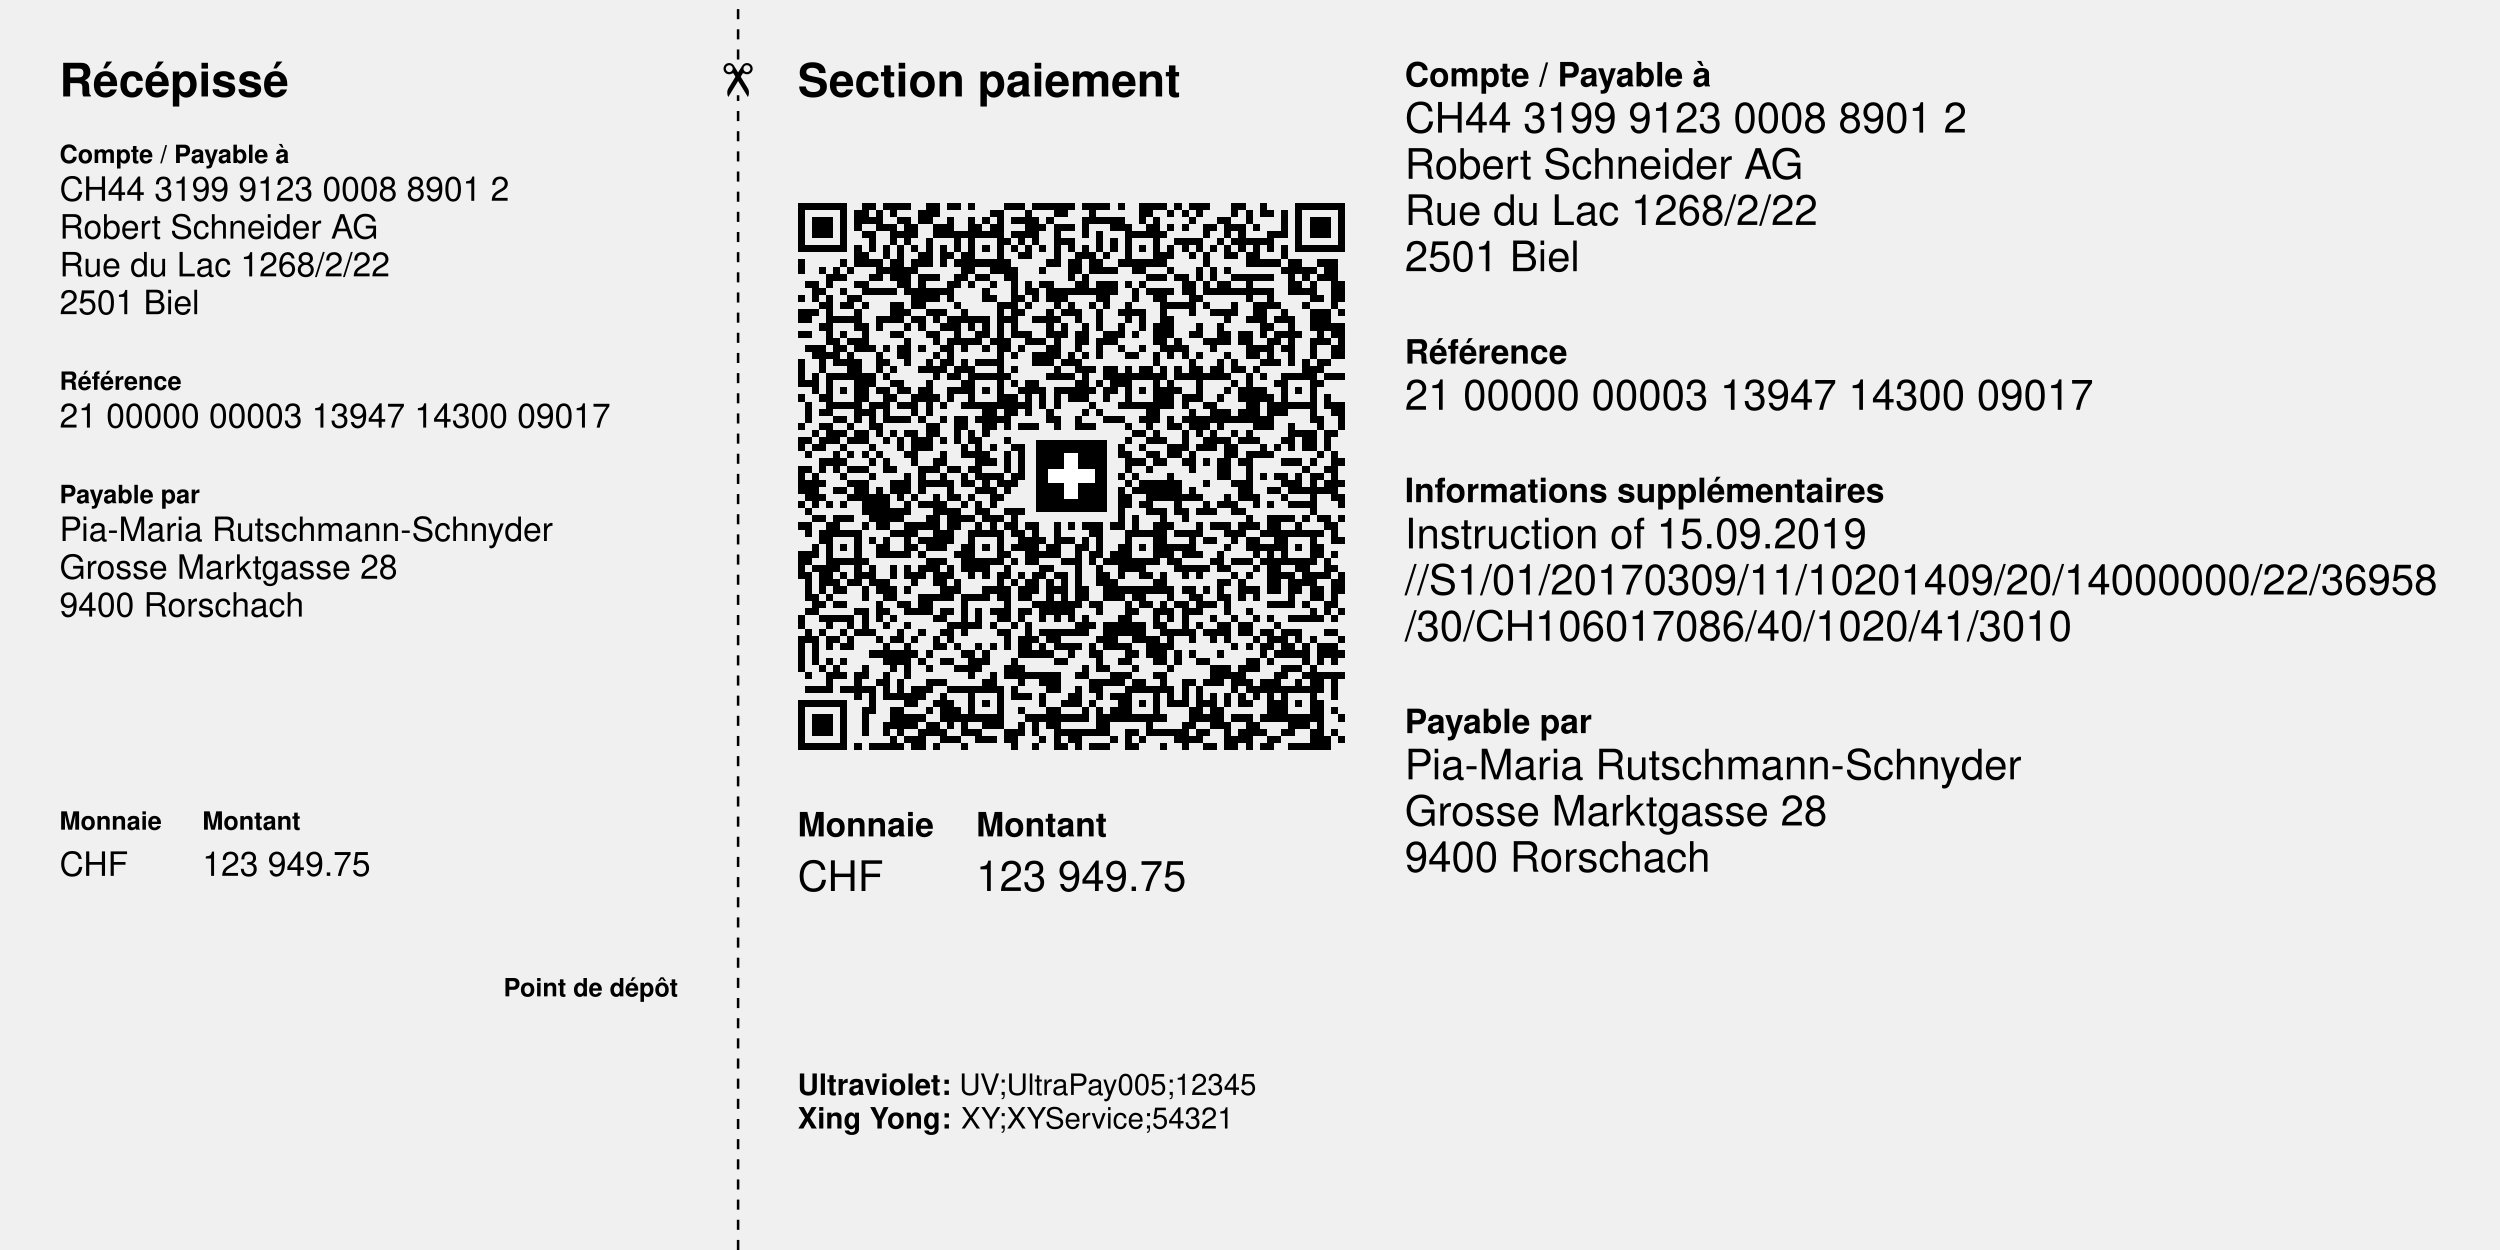
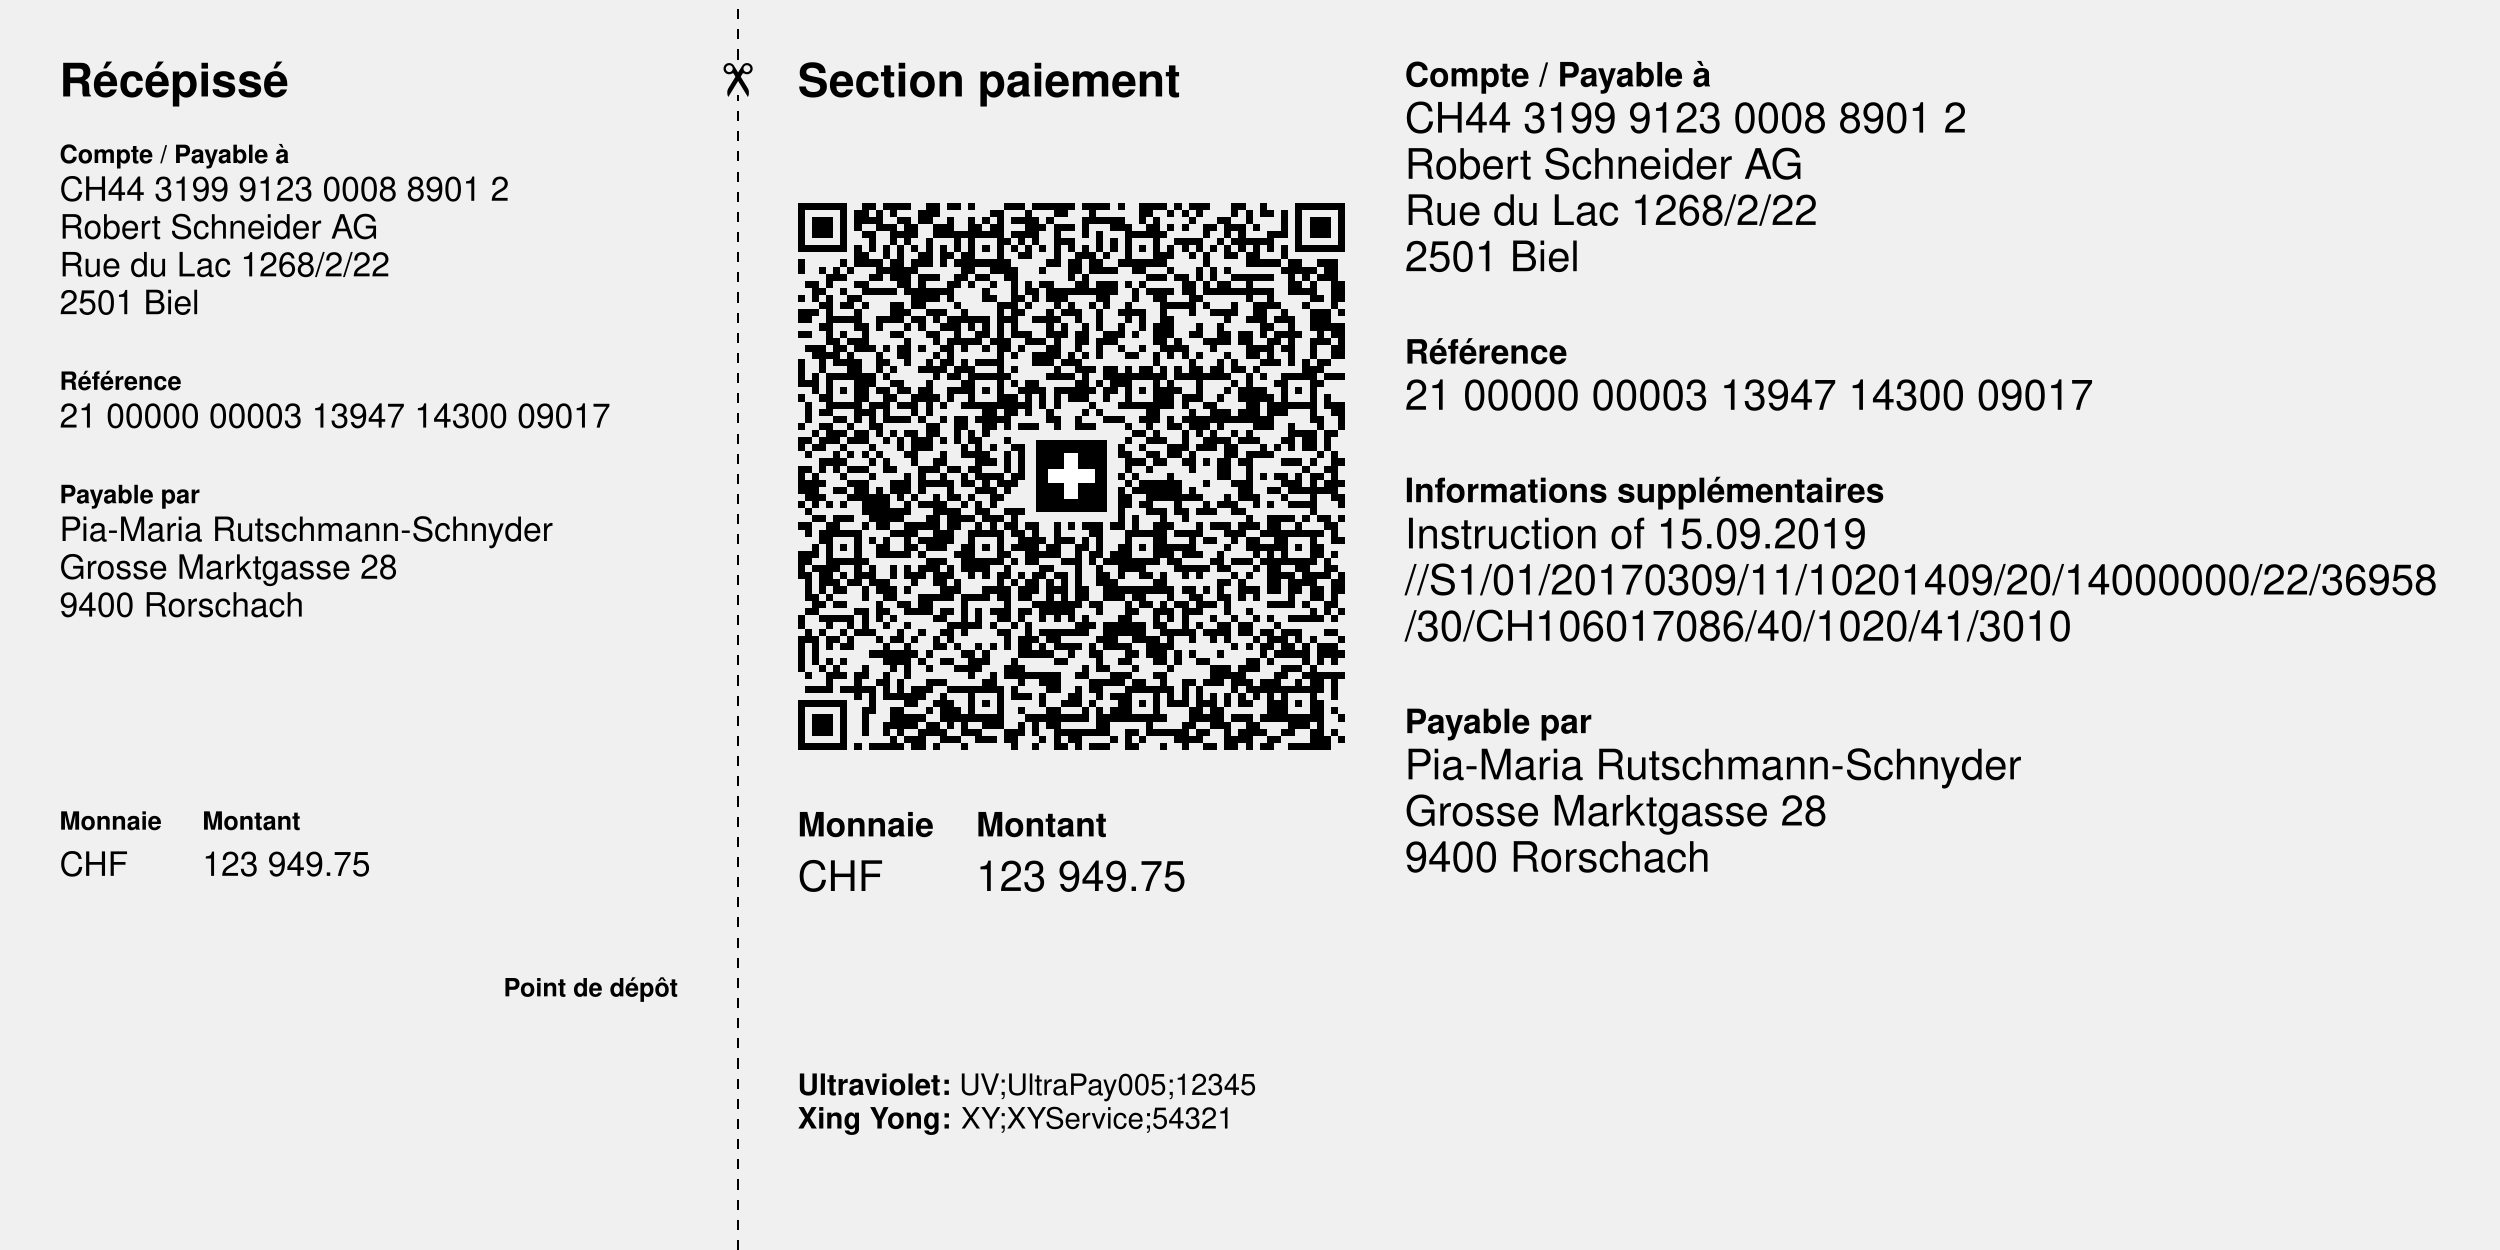
<svg xmlns="http://www.w3.org/2000/svg" width="210mm" height="105mm" version="1.1" viewBox="0 0 595.276 297.638">
  <g font-family="Helvetica,Arial,&quot;Liberation Sans&quot;" transform="translate(0 297.638)">
    <g transform="translate(189.921 -0)">
      <text x="0" y="-274.665" font-size="11" font-weight="bold">Section paiement</text>
    </g>
    <g transform="translate(189.921 -119.055) scale(1.693)">
      <path fill="#000000" shape-rendering="crispEdges" d="M0,-77h7v1h-7zm9,0h1v3h-1zm1,0h1v1h-1zm2,0h4v1h-4zm6,0h2v2h-2zm3,0h2v1h-2z m3,0h1v1h-1zm5,0h3v1h-3zm4,0h6v1h-6zm7,0h4v1h-4zm5,0h1v1h-1zm3,0h4v1h-4z m5,0h1v1h-1zm2,0h3v1h-3zm6,0h2v1h-2zm4,0h1v2h-1zm5,0h7v1h-7zm-70,1h1v6h-1z m6,0h1v6h-1zm2,0h1v3h-1zm3,0h1v3h-1zm2,0h1v1h-1zm4,0h1v2h-1zm10,0h2v1h-2z m5,0h1v4h-1zm4,0h2v1h-2zm5,0h1v2h-1zm7,0h2v1h-2zm4,0h1v1h-1zm2,0h1v1h-1z m2,0h1v1h-1zm5,0h1v1h-1zm2,0h1v2h-1zm3,0h1v1h-1zm2,0h1v4h-1zm2,0h1v6h-1z m6,0h1v6h-1zm-74,1h3v3h-3zm8,0h1v1h-1zm4,0h2v1h-2zm4,0h1v1h-1zm3,0h1v3h-1z m3,0h1v8h-1zm2,0h1v1h-1zm2,0h1v8h-1zm2,0h2v1h-2zm3,0h1v4h-1zm2,0h1v1h-1z m5,0h1v3h-1zm2,0h4v1h-4zm6,0h1v1h-1zm2,0h1v7h-1zm5,0h1v1h-1zm4,0h2v1h-2z m13,0h3v3h-3zm-60,1h2v1h-2zm3,0h2v2h-2zm4,0h2v2h-2zm6,0h1v2h-1zm2,0h1v2h-1z m7,0h1v1h-1zm2,0h1v6h-1zm1,0h2v1h-2zm7,0h3v1h-3zm5,0h1v2h-1zm3,0h1v1h-1z m2,0h1v1h-1zm3,0h2v1h-2zm3,0h3v1h-3zm4,0h1v1h-1zm-55,1h2v1h-2zm4,0h2v1h-2z m9,0h1v3h-1zm1,0h1v1h-1zm3,0h1v1h-1zm4,0h2v1h-2zm12,0h1v3h-1zm4,0h1v5h-1z m1,0h2v1h-2zm4,0h1v1h-1zm6,0h1v1h-1zm3,0h1v1h-1zm2,0h1v3h-1zm4,0h1v3h-1z m1,0h1v1h-1zm-57,1h1v2h-1zm3,0h1v1h-1zm2,0h1v1h-1zm3,0h1v4h-1zm11,0h1v1h-1z m2,0h1v1h-1zm6,0h2v1h-2zm7,0h1v2h-1zm9,0h4v1h-4zm6,0h1v1h-1zm2,0h1v1h-1z m2,0h3v1h-3zm-62,1h5v1h-5zm7,0h1v3h-1zm4,0h1v2h-1zm2,0h1v6h-1zm2,0h1v1h-1z m4,0h1v3h-1zm6,0h1v1h-1zm4,0h1v1h-1zm2,0h1v2h-1zm2,0h1v1h-1zm4,0h1v1h-1z m2,0h1v2h-1zm8,0h1v1h-1zm4,0h1v2h-1zm2,0h1v1h-1zm2,0h1v1h-1zm2,0h1v1h-1z m2,0h1v2h-1zm4,0h1v3h-1zm4,0h1v2h-1zm3,0h5v1h-5zm-62,1h1v2h-1zm8,0h1v2h-1z m4,0h1v1h-1zm2,0h1v4h-1zm8,0h1v1h-1zm8,0h1v3h-1zm2,0h1v3h-1zm2,0h1v1h-1z m8,0h1v2h-1zm4,0h1v1h-1zm2,0h1v2h-1zm4,0h1v1h-1zm2,0h1v2h-1zm-63,1h1v2h-1z m6,0h1v1h-1zm4,0h2v1h-2zm3,0h1v3h-1zm3,0h1v2h-1zm6,0h1v1h-1zm3,0h3v1h-3z m4,0h1v3h-1zm6,0h1v1h-1zm3,0h1v3h-1zm4,0h1v2h-1zm3,0h1v1h-1zm2,0h2v2h-2z m2,0h1v1h-1zm16,0h3v1h-3zm4,0h1v5h-1zm1,0h1v2h-1zm3,0h3v1h-3zm-70,1h1v1h-1z m2,0h1v2h-1zm2,0h1v1h-1zm4,0h2v1h-2zm4,0h1v4h-1zm12,0h1v1h-1zm3,0h1v10h-1z m4,0h1v1h-1zm9,0h2v1h-2zm9,0h1v1h-1zm4,0h1v2h-1zm2,0h1v2h-1zm2,0h1v1h-1z m8,0h1v1h-1zm3,0h2v1h-2zm3,0h2v2h-2zm-70,1h1v2h-1zm2,0h1v1h-1zm4,0h2v1h-2z m7,0h1v5h-1zm1,0h2v1h-2zm4,0h1v2h-1zm3,0h2v1h-2zm15,0h1v3h-1zm9,0h3v1h-3z m4,0h2v1h-2zm8,0h6v1h-6zm10,0h1v1h-1zm2,0h1v1h-1zm-72,1h2v1h-2zm7,0h2v1h-2z m13,0h1v3h-1zm3,0h1v1h-1zm3,0h1v1h-1zm5,0h1v2h-1zm2,0h2v1h-2zm5,0h1v2h-1z m3,0h3v2h-3zm4,0h1v1h-1zm2,0h1v1h-1zm6,0h2v2h-2zm3,0h1v2h-1zm2,0h2v2h-2z m4,0h1v3h-1zm7,0h1v2h-1zm2,0h1v3h-1zm3,0h2v3h-2zm-73,1h2v1h-2zm4,0h1v1h-1z m3,0h5v1h-5zm7,0h1v3h-1zm2,0h2v2h-2zm2,0h1v1h-1zm6,0h1v2h-1zm7,0h1v2h-1z m2,0h3v2h-3zm3,0h1v1h-1zm3,0h1v1h-1zm6,0h1v2h-1zm2,0h4v1h-4zm9,0h1v1h-1z m3,0h2v1h-2zm3,0h3v1h-3zm7,0h1v1h-1zm-71,1h1v1h-1zm2,0h1v1h-1zm2,0h1v7h-1z m3,0h2v1h-2zm20,0h1v1h-1zm4,0h1v1h-1zm11,0h2v1h-2zm8,0h2v1h-2zm5,0h1v3h-1z m1,0h1v1h-1zm10,0h1v2h-1zm7,0h1v1h-1zm-70,1h1v1h-1zm3,0h2v1h-2zm3,0h1v1h-1z m4,0h2v3h-2zm9,0h1v1h-1zm6,0h1v15h-1zm1,-0h1v1h-1zm3,0h1v1h-1zm4,0h1v1h-1z m2,0h1v2h-1zm3,0h1v1h-1zm2,0h1v1h-1zm3,0h1v3h-1zm5,0h1v7h-1zm1,0h3v1h-3z m5,0h1v1h-1zm4,0h1v2h-1zm3,0h2v3h-2zm3,0h1v1h-1zm4,0h1v1h-1zm4,0h1v1h-1z m-75,1h2v2h-2zm2,0h1v1h-1zm6,0h1v3h-1zm7,0h1v1h-1zm3,0h3v1h-3zm5,0h1v2h-1z m8,0h1v1h-1zm4,0h1v4h-1zm2,0h1v1h-1zm2,0h1v2h-1zm3,0h1v3h-1zm3,0h1v1h-1z m2,0h2v1h-2zm11,0h3v1h-3zm10,0h1v2h-1zm4,0h3v3h-3zm4,0h1v1h-1zm-71,1h3v1h-3z m6,0h2v1h-2zm5,0h2v1h-2zm3,0h1v1h-1zm2,0h2v2h-2zm3,0h3v1h-3zm5,0h1v1h-1z m4,0h2v1h-2zm3,0h1v1h-1zm12,0h1v2h-1zm4,0h1v3h-1zm8,0h1v1h-1zm3,0h1v1h-1z m4,0h1v1h-1zm2,0h1v7h-1zm-66,1h1v1h-1zm6,0h1v4h-1zm2,0h1v1h-1zm4,0h1v1h-1z m2,0h1v1h-1zm3,0h1v1h-1zm4,0h1v1h-1zm2,0h1v2h-1zm11,0h1v2h-1zm3,0h1v3h-1z m5,0h1v2h-1zm5,0h1v3h-1zm6,0h1v2h-1zm3,0h1v3h-1zm6,0h2v1h-2zm10,0h2v2h-2z m-75,1h2v1h-2zm6,0h1v1h-1zm7,0h2v1h-2zm5,0h2v1h-2zm4,0h1v2h-1zm3,0h1v2h-1z m6,0h2v1h-2zm5,0h1v4h-1zm3,0h1v3h-1zm4,0h2v2h-2zm4,0h1v1h-1zm8,0h1v1h-1z m5,0h1v2h-1zm2,0h2v2h-2zm3,0h1v1h-1zm2,0h2v1h-2zm3,0h1v1h-1zm3,0h1v2h-1z m-68,1h1v4h-1zm2,0h2v1h-2zm8,0h1v4h-1zm4,0h1v1h-1zm2,0h1v4h-1zm2,0h2v1h-2z m4,0h1v1h-1zm2,0h1v2h-1zm3,0h3v1h-3zm10,0h1v3h-1zm11,0h1v2h-1zm4,0h2v1h-2z m9,0h1v4h-1zm1,0h1v1h-1zm5,0h1v3h-1zm2,0h1v1h-1zm2,0h1v3h-1zm-75,1h3v1h-3z m5,0h1v1h-1zm2,0h1v1h-1zm2,0h1v1h-1zm2,0h1v1h-1zm2,0h1v2h-1zm3,0h1v1h-1z m3,0h1v1h-1zm3,0h1v1h-1zm3,0h1v1h-1zm5,0h1v1h-1zm4,0h1v3h-1zm10,0h1v1h-1z m3,0h1v1h-1zm4,0h1v2h-1zm2,0h1v2h-1zm4,0h1v1h-1zm5,0h2v2h-2zm2,0h1v1h-1z m3,0h1v1h-1zm7,0h1v2h-1zm-73,1h3v1h-3zm5,0h1v4h-1zm4,0h1v3h-1zm8,0h1v1h-1z m11,0h1v1h-1zm3,0h2v2h-2zm5,0h1v2h-1zm2,0h1v1h-1zm6,0h2v1h-2zm4,0h1v2h-1z m6,0h1v1h-1zm4,0h1v1h-1zm-60,1h1v4h-1zm3,0h1v2h-1zm3,0h1v1h-1zm2,-0h1v9h-1z m4,0h1v1h-1zm6,0h1v2h-1zm2,0h1v2h-1zm3,0h1v2h-1zm2,0h3v1h-3zm12,0h1v1h-1z m2,0h1v2h-1zm16,0h1v3h-1zm4,0h1v3h-1zm2,0h1v2h-1zm4,0h1v1h-1zm2,0h1v1h-1z m4,0h1v3h-1zm2,0h2v1h-2zm-60,1h1v1h-1zm4,0h1v1h-1zm2,0h1v2h-1zm3,0h1v2h-1z m2,0h1v6h-1zm6,0h1v1h-1zm6,0h1v2h-1zm4,0h1v5h-1zm1,0h1v1h-1zm2,0h2v2h-2z m3,0h1v6h-1zm2,0h2v2h-2zm3,0h1v2h-1zm2,0h1v2h-1zm3,0h1v5h-1zm2,0h1v2h-1z m4,0h1v1h-1zm2,0h1v1h-1zm8,-0h1v8h-1zm1,0h1v1h-1zm-71,1h1v3h-1zm2,-0h1v6h-1z m1,0h2v1h-2zm4,0h2v2h-2zm3,0h1v1h-1zm9,0h1v1h-1zm4,0h3v1h-3zm4,0h1v1h-1z m6,0h1v1h-1zm2,0h2v1h-2zm8,0h1v2h-1zm2,0h1v1h-1zm3,-0h1v7h-1zm4,0h1v1h-1z m3,0h1v1h-1zm3,0h1v1h-1zm3,-0h1v7h-1zm2,0h1v1h-1zm3,-0h1v6h-1zm1,0h2v1h-2z m5,0h3v1h-3zm-73,1h1v1h-1zm12,0h2v1h-2zm5,-0h1v5h-1zm5,0h1v2h-1zm7,0h1v1h-1z m2,-0h1v5h-1zm1,0h1v2h-1zm6,0h1v3h-1zm3,0h1v1h-1zm2,0h1v2h-1zm8,0h1v4h-1z m9,0h1v1h-1zm6,0h1v1h-1zm6,0h1v1h-1zm-67,1h1v1h-1zm3,0h1v2h-1zm2,0h2v1h-2z m3,0h2v1h-2zm3,0h1v2h-1zm4,0h2v1h-2zm5,0h1v1h-1zm5,0h1v1h-1zm3,0h1v3h-1z m2,0h3v1h-3zm5,0h1v1h-1zm2,0h1v2h-1zm5,0h1v1h-1zm3,0h1v3h-1zm2,0h1v1h-1z m7,0h1v1h-1zm2,0h1v2h-1zm2,0h1v6h-1zm1,0h1v2h-1zm5,0h1v1h-1zm-70,1h1v1h-1z m3,0h1v1h-1zm9,-0h1v4h-1zm1,0h1v1h-1zm3,-0h1v3h-1zm3,0h1v1h-1zm2,0h1v1h-1z m8,-0h2v3h-2zm7,0h1v2h-1zm2,0h1v1h-1zm16,0h2v1h-2zm5,0h1v1h-1zm7,0h1v5h-1z m8,0h1v2h-1zm-73,1h1v3h-1zm4,0h3v1h-3zm5,0h1v4h-1zm1,0h1v1h-1zm3,0h2v1h-2z m6,0h1v1h-1zm3,0h1v1h-1zm2,0h3v1h-3zm6,0h1v1h-1zm10,0h1v1h-1zm4,0h1v1h-1z m2,0h3v1h-3zm7,0h1v1h-1zm3,0h2v1h-2zm10,-0h1v2h-1zm2,0h3v1h-3zm6,-0h2v2h-2z m-72,1h1v1h-1zm6,0h1v1h-1zm17,0h2v3h-2zm9,-0h1v2h-1zm5,0h1v1h-1zm2,0h1v1h-1z m7,0h1v3h-1zm6,0h1v3h-1zm3,-0h3v2h-3zm4,0h1v2h-1zm-57,1h2v1h-2zm8,0h3v1h-3z m4,0h1v1h-1zm3,0h1v1h-1zm2,0h2v2h-2zm3,-0h1v1h-1zm3,0h2v1h-2zm8,0h1v2h-1z m3,0h1v2h-1zm4,-0h3v1h-3zm5,0h1v1h-1zm4,0h1v2h-1zm2,-0h1v1h-1zm2,0h2v2h-2z m5,-0h1v1h-1zm4,0h1v2h-1zm8,0h1v2h-1zm3,0h1v2h-1zm-76,1h1v1h-1zm3,0h2v1h-2z m4,0h1v1h-1zm4,0h1v2h-1zm7,0h2v2h-2zm11,0h1v1h-1zm2,0h3v1h-3zm9,0h2v1h-2z m6,0h1v1h-1zm7,0h1v1h-1zm6,0h1v1h-1zm10,0h1v4h-1zm-67,1h1v1h-1zm2,0h2v2h-2z m2,0h1v1h-1zm2,0h2v2h-2zm5,0h1v1h-1zm2,0h2v1h-2zm7,0h1v2h-1zm2,0h1v2h-1z m2,0h1v1h-1zm21,0h2v1h-2zm3,0h1v2h-1zm4,0h1v3h-1zm2,0h1v1h-1zm2,0h1v3h-1z m3,0h1v1h-1zm2,0h1v2h-1zm7,0h3v1h-3zm4,0h1v3h-1zm1,0h1v1h-1zm-75,1h2v1h-2z m3,0h1v2h-1zm4,0h1v1h-1zm5,0h1v1h-1zm2,0h1v2h-1zm2,0h3v2h-3zm4,0h1v1h-1z m5,-0h1v6h-1zm4,0h1v1h-1zm17,0h1v1h-1zm3,0h1v1h-1zm2,0h1v1h-1zm6,0h1v2h-1z m2,0h2v1h-2zm3,0h1v1h-1zm2,0h1v1h-1zm4,0h1v1h-1zm3,0h2v2h-2zm-71,1h1v1h-1z m2,0h1v1h-1zm4,0h1v1h-1zm4,0h1v1h-1zm13,0h1v2h-1zm4,0h1v1h-1zm3,0h2v1h-2z m15,0h1v2h-1zm3,0h1v1h-1zm4,0h2v2h-2zm4,0h1v1h-1zm4,-0h1v5h-1zm1,0h1v2h-1z m4,0h1v2h-1zm2,0h1v1h-1zm-66,1h1v1h-1zm4,-0h1v3h-1zm2,0h1v1h-1zm2,0h1v1h-1z m2,0h1v1h-1zm4,0h2v1h-2zm5,-0h1v2h-1zm4,0h1v1h-1zm2,-0h1v2h-1zm3,0h1v3h-1z m2,0h1v4h-1zm15,0h1v3h-1zm3,0h2v1h-2zm6,-0h1v3h-1zm8,0h1v7h-1zm1,0h1v1h-1z m2,0h1v1h-1zm7,0h1v1h-1zm2,-0h1v7h-1zm-72,1h2v1h-2zm3,0h1v1h-1zm4,0h1v1h-1z m2,0h1v2h-1zm4,0h1v1h-1zm3,0h1v2h-1zm8,0h1v1h-1zm20,0h2v1h-2zm3,0h2v1h-2z m4,0h1v1h-1zm3,0h1v1h-1zm2,0h1v3h-1zm3,0h1v1h-1zm6,0h3v1h-3zm4,0h1v1h-1z m4,0h1v1h-1zm-76,1h1v4h-1zm1,0h1v1h-1zm2,0h1v1h-1zm4,0h3v1h-3zm6,0h1v1h-1z m4,0h1v4h-1zm1,0h1v1h-1zm3,0h2v1h-2zm3,0h1v1h-1zm25,0h1v1h-1zm22,0h1v1h-1z m3,0h1v1h-1zm-72,1h1v5h-1zm4,0h1v1h-1zm4,0h1v1h-1zm5,0h1v3h-1zm5,0h1v2h-1z m3,0h1v2h-1zm3,0h3v1h-3zm4,0h1v2h-1zm15,0h1v1h-1zm2,0h1v1h-1zm5,0h1v4h-1z m13,0h1v1h-1zm2,0h2v1h-2zm3,0h1v3h-1zm2,0h1v6h-1zm1,0h1v1h-1zm-72,1h1v3h-1z m2,0h1v1h-1zm4,0h3v1h-3zm6,0h2v2h-2zm5,0h2v1h-2zm3,0h1v3h-1zm3,0h1v1h-1z m2,0h1v2h-1zm2,0h2v1h-2zm18,0h1v1h-1zm2,0h4v2h-4zm5,0h1v5h-1zm4,0h1v1h-1z m4,0h2v1h-2zm7,0h2v1h-2zm6,0h1v2h-1zm2,0h1v1h-1zm-71,1h2v1h-2zm3,0h2v2h-2z m3,0h1v6h-1zm14,0h1v1h-1zm2,0h1v3h-1zm2,0h1v1h-1zm16,0h1v6h-1zm2,0h1v1h-1z m8,0h1v2h-1zm7,0h1v2h-1zm4,0h2v1h-2zm3,0h1v1h-1zm2,0h1v1h-1zm2,0h1v1h-1z m-70,1h1v1h-1zm4,0h1v1h-1zm3,0h1v4h-1zm2,0h1v5h-1zm2,0h1v1h-1zm2,0h1v1h-1z m3,0h1v8h-1zm3,0h1v1h-1zm2,0h1v1h-1zm4,0h1v1h-1zm18,0h1v2h-1zm3,0h3v1h-3z m5,0h1v1h-1zm2,0h1v1h-1zm4,0h1v2h-1zm4,0h1v2h-1zm4,0h1v1h-1zm8,0h1v2h-1z m-76,1h1v1h-1zm4,0h1v1h-1zm2,0h1v1h-1zm3,0h1v2h-1zm6,0h1v2h-1zm2,0h2v1h-2z m3,0h1v2h-1zm3,0h1v1h-1zm2,0h1v2h-1zm23,0h2v1h-2zm9,0h1v2h-1zm2,0h1v1h-1z m2,0h1v2h-1zm5,0h1v1h-1zm3,0h3v1h-3zm-68,1h1v1h-1zm12,0h2v2h-2zm8,0h2v3h-2z m5,0h1v2h-1zm3,0h3v1h-3zm20,0h3v1h-3zm5,0h1v2h-1zm2,0h1v1h-1zm2,0h1v1h-1z m4,0h1v1h-1zm-60,1h2v1h-2zm3,0h3v1h-3zm13,0h1v2h-1zm5,0h2v1h-2zm4,0h1v3h-1z m1,0h1v1h-1zm2,0h1v3h-1zm17,0h1v3h-1zm4,0h1v6h-1zm12,0h1v2h-1zm3,0h2v3h-2z m2,0h2v1h-2zm3,0h1v1h-1zm2,0h2v1h-2zm3,0h1v1h-1zm-76,1h2v1h-2zm4,0h1v9h-1z m1,0h1v2h-1zm4,0h1v1h-1zm6,0h1v5h-1zm1,0h2v1h-2zm9,0h1v2h-1zm4,0h1v1h-1z m3,0h2v1h-2zm4,0h1v5h-1zm2,0h1v1h-1zm2,0h3v1h-3zm4,0h1v1h-1zm6,0h1v6h-1z m2,0h1v1h-1zm4,0h1v2h-1zm2,0h3v1h-3zm4,0h1v2h-1zm2,0h1v1h-1zm6,0h1v2h-1z m4,0h2v1h-2zm-73,1h1v1h-1zm2,0h1v2h-1zm3,0h3v1h-3zm7,0h2v1h-2zm3,0h1v1h-1z m4,0h2v2h-2zm4,0h1v7h-1zm2,0h1v1h-1zm2,0h1v5h-1zm3,0h1v3h-1zm2,0h1v5h-1z m8,0h2v1h-2zm5,0h1v6h-1zm2,0h2v1h-2zm5,0h3v1h-3zm7,0h2v1h-2zm5,0h1v1h-1z m3,0h1v5h-1zm1,0h1v1h-1zm2,0h3v1h-3zm4,0h1v2h-1zm-67,1h1v7h-1zm2,0h1v1h-1z m2,0h1v3h-1zm5,0h2v1h-2zm15,0h1v4h-1zm2,0h1v1h-1zm3,0h2v1h-2zm3,0h1v2h-1z m2,0h1v3h-1zm13,0h1v3h-1zm2,0h2v1h-2zm4,0h1v1h-1zm2,0h2v2h-2zm4,0h1v2h-1z m5,0h1v4h-1zm4,0h1v1h-1zm-74,1h1v2h-1zm4,0h1v1h-1zm5,0h1v2h-1zm5,0h1v1h-1z m2,0h1v1h-1zm2,0h1v1h-1zm3,0h1v4h-1zm3,0h1v1h-1zm4,0h1v1h-1zm5,0h1v2h-1z m4,0h1v9h-1zm6,0h1v5h-1zm3,0h1v1h-1zm4,0h3v1h-3zm8,0h1v1h-1zm5,0h2v1h-2z m5,0h1v1h-1zm3,0h1v2h-1zm-73,1h2v2h-2zm13,0h2v1h-2zm4,0h1v1h-1zm5,0h1v1h-1z m7,0h1v1h-1zm5,0h1v1h-1zm7,0h1v2h-1zm3,0h1v2h-1zm8,0h1v2h-1zm2,0h1v1h-1z m2,0h1v1h-1zm3,0h1v3h-1zm5,0h1v1h-1zm2,0h1v6h-1zm9,0h1v1h-1zm-70,1h3v1h-3z m4,0h1v1h-1zm9,0h2v2h-2zm2,0h1v1h-1zm5,0h2v2h-2zm2,0h1v1h-1zm3,0h1v1h-1z m7,0h2v1h-2zm6,0h1v1h-1zm4,0h2v2h-2zm2,0h1v1h-1zm4,0h1v2h-1zm5,0h1v1h-1z m3,0h3v1h-3zm4,0h1v1h-1zm2,0h1v5h-1zm2,0h3v1h-3zm5,0h1v3h-1zm-74,1h1v2h-1z m2,0h2v1h-2zm3,0h1v1h-1zm5,-0h1v3h-1zm3,0h1v2h-1zm2,0h1v2h-1zm2,0h1v2h-1z m4,0h1v2h-1zm8,0h1v2h-1zm5,0h2v1h-2zm8,-0h1v3h-1zm12,0h4v1h-4zm6,0h1v1h-1z m4,0h1v1h-1zm6,0h2v1h-2zm5,0h1v1h-1zm-74,1h1v4h-1zm2,0h1v3h-1zm3,0h1v1h-1z m3,0h1v1h-1zm7,-0h1v2h-1zm3,0h2v2h-2zm7,0h1v1h-1zm2,0h1v4h-1zm3,0h1v1h-1z m2,0h1v3h-1zm1,0h1v1h-1zm2,0h2v1h-2zm7,0h1v4h-1zm5,0h2v1h-2zm3,0h1v3h-1z m3,0h1v1h-1zm2,0h1v1h-1zm5,0h1v1h-1zm2,0h1v1h-1zm5,0h2v1h-2zm3,-0h2v2h-2z m2,0h1v1h-1zm3,0h1v3h-1zm-71,1h1v2h-1zm2,-0h1v1h-1zm4,0h2v2h-2zm11,0h1v2h-1z m8,-0h1v1h-1zm2,0h1v3h-1zm3,-0h1v5h-1zm2,0h1v5h-1zm7,0h1v3h-1zm6,0h1v2h-1z m9,0h1v3h-1zm1,-0h1v1h-1zm2,0h1v3h-1zm7,0h2v2h-2zm6,-0h1v4h-1zm-69,1h1v1h-1z m3,0h1v2h-1zm4,0h1v2h-1zm2,0h1v1h-1zm5,0h2v2h-2zm6,0h2v1h-2zm3,-0h1v5h-1z m2,0h1v2h-1zm5,0h1v1h-1zm4,0h1v2h-1zm5,0h5v1h-5zm7,0h1v2h-1zm2,0h2v1h-2z m3,0h1v1h-1zm6,0h2v1h-2zm9,0h2v2h-2zm-70,1h1v3h-1zm2,0h1v1h-1zm8,0h1v1h-1z m5,-0h2v3h-2zm2,0h1v1h-1zm4,0h1v6h-1zm1,0h3v1h-3zm21,0h1v1h-1zm2,0h2v1h-2z m8,0h2v1h-2zm5,-0h1v3h-1zm4,0h1v1h-1zm5,-0h1v2h-1zm-66,1h1v1h-1zm2,0h2v1h-2z m6,0h1v3h-1zm3,0h2v1h-2zm19,0h2v1h-2zm3,0h1v3h-1zm2,0h1v3h-1zm3,0h2v1h-2z m5,0h1v5h-1zm2,0h2v1h-2zm3,0h1v2h-1zm2,0h2v1h-2zm3,0h3v1h-3zm10,0h3v1h-3z m5,0h1v1h-1zm3,0h1v2h-1zm-73,1h1v1h-1zm7,0h2v1h-2zm4,0h1v1h-1zm3,0h2v1h-2z m5,0h2v1h-2zm5,0h1v3h-1zm2,0h2v1h-2zm4,0h2v1h-2zm3,0h1v2h-1zm8,0h1v1h-1z m5,0h1v1h-1zm3,0h1v3h-1zm2,0h1v2h-1zm2,0h1v4h-1zm1,0h2v1h-2zm8,0h1v1h-1z m9,0h1v2h-1zm4,0h1v1h-1zm-76,1h1v2h-1zm3,0h5v1h-5zm6,0h1v3h-1zm4,0h1v1h-1z m6,0h2v1h-2zm9,0h1v1h-1zm3,0h1v1h-1zm9,0h1v3h-1zm5,0h1v3h-1zm13,0h1v1h-1z m3,0h1v1h-1zm3,0h1v1h-1zm2,0h1v1h-1zm3,0h3v1h-3zm4,0h1v1h-1zm2,0h1v1h-1z m-71,1h1v1h-1zm3,0h1v1h-1zm5,0h1v1h-1zm3,0h1v1h-1zm6,0h1v3h-1zm1,0h1v1h-1z m2,0h1v1h-1zm3,0h1v1h-1zm3,0h1v1h-1zm2,0h1v5h-1zm7,0h1v2h-1zm2,0h1v1h-1z m2,0h2v4h-2zm4,0h2v3h-2zm4,0h1v2h-1zm5,0h1v1h-1zm3,0h2v2h-2zm3,0h2v2h-2z m5,0h1v1h-1zm-66,1h1v2h-1zm2,0h1v1h-1zm3,0h1v1h-1zm2,0h1v1h-1zm2,0h1v1h-1z m4,0h1v2h-1zm3,0h1v1h-1zm3,0h1v1h-1zm8,0h2v1h-2zm6,0h5v1h-5zm18,0h1v3h-1z m1,0h1v1h-1zm2,0h1v2h-1zm2,0h2v1h-2zm8,0h2v1h-2zm3,0h1v4h-1zm1,0h2v1h-2z m5,0h2v1h-2zm-74,1h1v5h-1zm2,0h1v4h-1zm2,0h2v1h-2zm3,0h1v2h-1zm4,0h1v1h-1z m2,0h1v1h-1zm3,0h1v1h-1zm3,0h1v2h-1zm10,0h1v2h-1zm2,0h1v3h-1zm2,0h1v1h-1z m2,0h2v1h-2zm7,0h1v1h-1zm7,0h2v3h-2zm9,0h1v1h-1zm2,0h1v1h-1zm4,0h1v1h-1z m2,0h2v1h-2zm4,0h1v1h-1zm2,0h1v1h-1zm4,0h1v1h-1zm-72,1h1v1h-1zm2,0h1v1h-1z m6,0h1v3h-1zm3,0h1v5h-1zm5,0h1v1h-1zm2,0h1v1h-1zm3,0h1v1h-1zm2,0h1v1h-1z m7,0h1v2h-1zm2,0h4v1h-4zm5,0h1v2h-1zm4,0h2v1h-2zm6,0h1v3h-1zm10,0h1v1h-1z m2,0h1v1h-1zm2,0h2v1h-2zm4,0h1v2h-1zm2,0h1v3h-1zm2,0h3v2h-3zm-63,1h2v1h-2z m3,0h2v2h-2zm3,0h1v1h-1zm2,0h1v1h-1zm5,0h2v1h-2zm3,0h1v2h-1zm7,0h1v1h-1z m2,0h1v1h-1zm3,0h1v1h-1zm4,0h1v3h-1zm4,0h2v1h-2zm7,0h1v2h-1zm2,0h1v1h-1z m4,0h1v1h-1zm6,0h1v1h-1zm2,0h1v1h-1zm3,0h1v1h-1zm6,0h1v1h-1zm-72,1h1v1h-1z m2,0h1v1h-1zm11,0h1v1h-1zm3,0h2v1h-2zm4,0h2v2h-2zm6,0h1v3h-1zm6,0h2v1h-2z m9,0h2v1h-2zm5,0h1v1h-1zm6,0h2v1h-2zm7,0h2v2h-2zm3,0h1v1h-1zm7,0h1v1h-1z m2,0h1v1h-1zm-72,1h1v1h-1zm2,-0h1v2h-1zm4,0h1v2h-1zm4,0h1v1h-1zm5,0h1v1h-1z m4,0h2v1h-2zm7,-0h1v2h-1zm2,0h1v3h-1zm9,-0h1v2h-1zm3,0h1v1h-1zm4,0h1v1h-1z m5,0h1v1h-1zm6,-0h3v2h-3zm4,0h1v3h-1zm6,0h3v1h-3zm4,0h1v8h-1zm-71,1h1v1h-1z m3,0h1v3h-1zm2,-0h1v1h-1zm2,0h1v4h-1zm4,0h1v4h-1zm12,-0h1v1h-1zm3,0h1v3h-1z m5,-0h5v1h-5zm7,0h1v1h-1zm5,0h2v2h-2zm2,0h1v1h-1zm4,0h2v1h-2zm11,0h1v3h-1z m6,0h1v3h-1zm1,-0h1v1h-1zm3,0h1v1h-1zm2,0h4v1h-4zm-62,1h1v1h-1zm3,0h1v3h-1z m4,-0h3v1h-3zm8,0h1v2h-1zm8,0h3v1h-3zm7,0h2v2h-2zm2,0h1v1h-1zm4,0h2v2h-2z m4,0h1v2h-1zm3,0h1v4h-1zm1,-0h1v1h-1zm2,0h3v1h-3zm6,0h1v2h-1zm2,0h2v2h-2z m5,0h1v2h-1zm3,0h1v2h-1zm2,0h1v3h-1zm-74,1h3v1h-3zm5,0h2v1h-2zm3,0h2v1h-2z m7,0h2v2h-2zm2,0h1v1h-1zm3,0h5v1h-5zm7,0h1v6h-1zm2,-0h1v2h-1zm5,0h2v1h-2z m4,0h1v3h-1zm7,-0h1v5h-1zm3,0h2v1h-2zm3,0h1v3h-1zm4,-0h1v5h-1zm8,0h1v2h-1z m4,0h1v5h-1zm1,0h1v1h-1zm2,0h1v1h-1zm-61,1h1v3h-1zm3,0h1v1h-1zm2,0h1v2h-1z m5,0h1v4h-1zm4,0h1v4h-1zm7,0h2v1h-2zm3,0h1v2h-1zm4,0h1v2h-1zm4,0h1v1h-1z m2,0h2v1h-2zm6,0h1v4h-1zm8,0h1v5h-1zm2,0h1v2h-1zm2,0h1v2h-1zm4,0h1v4h-1z m-66,1h7v1h-7zm16,0h1v1h-1zm3,0h1v1h-1zm2,0h1v4h-1zm5,0h1v1h-1zm11,0h1v1h-1z m4,0h1v1h-1zm4,0h1v3h-1zm3,0h1v1h-1zm5,0h1v1h-1zm4,0h1v1h-1zm6,0h1v1h-1z m4,0h1v3h-1zm3,0h1v1h-1zm3,0h1v7h-1zm-73,1h1v6h-1zm6,0h1v6h-1zm3,0h1v4h-1z m4,0h2v3h-2zm5,-0h1v1h-1zm4,0h1v2h-1zm9,-0h1v1h-1zm4,0h2v3h-2zm5,0h1v2h-1z m2,0h1v4h-1zm2,0h1v2h-1zm11,0h1v3h-1zm4,0h1v3h-1zm16,-0h1v1h-1zm-73,1h3v3h-3z m13,0h2v2h-2zm2,-0h1v1h-1zm6,0h1v3h-1zm2,-0h3v1h-3zm7,0h3v1h-3zm5,0h3v1h-3z m6,0h1v3h-1zm4,-0h3v1h-3zm4,0h1v1h-1zm6,0h1v1h-1zm4,0h3v1h-3zm4,0h1v1h-1z m4,0h3v2h-3zm7,-0h1v1h-1zm-64,1h1v2h-1zm6,0h2v2h-2zm8,0h2v1h-2zm5,0h1v2h-1z m2,0h1v2h-1zm16,0h1v2h-1zm5,0h1v4h-1zm6,0h1v4h-1zm3,0h2v2h-2zm-49,1h1v1h-1z m3,0h1v3h-1zm3,0h1v2h-1zm4,0h2v1h-2zm5,0h2v2h-2zm7,0h6v1h-6zm10,0h1v3h-1z m1,0h1v1h-1zm3,0h4v1h-4zm6,0h2v1h-2zm6,0h1v2h-1zm3,0h1v1h-1zm3,0h2v1h-2z m4,0h1v3h-1zm3,0h1v1h-1zm-62,1h1v2h-1zm2,0h2v1h-2zm6,0h2v1h-2zm4,0h3v1h-3z m9,0h1v1h-1zm2,0h1v2h-1zm2,0h2v1h-2zm6,0h1v1h-1zm4,0h1v1h-1zm5,0h1v1h-1z m2,0h2v1h-2zm6,0h1v2h-1zm2,0h1v2h-1zm3,0h2v1h-2zm8,0h1v2h-1zm2,0h1v1h-1z m-75,1h5v1h-5zm7,0h1v1h-1zm2,0h3v1h-3zm4,0h1v1h-1zm2,0h1v1h-1zm3,0h1v1h-1z m4,0h1v1h-1zm7,0h1v1h-1zm3,0h1v1h-1zm4,0h1v1h-1zm2,0h1v1h-1zm2,0h3v1h-3z m6,0h1v1h-1zm4,0h1v1h-1zm6,0h2v1h-2zm8,0h2v1h-2zm4,0h3v1h-3z" />
    </g>
    <g transform="translate(189.921 -119.055)">
      <path fill="#000000" shape-rendering="crispEdges" d="M56.693,-73.701h17.008v17.008h-17.008z" />
      <path fill="#ffffff" shape-rendering="crispEdges" d="M63.543,-70.709h3.307v11.024h-3.307zm-3.858,3.858h11.024v3.307h-11.024z" />
    </g>
    <g transform="translate(189.921 -0)">
      <text x="0" y="-98.482" font-size="8" font-weight="bold">Monnaie</text>
      <text x="0" y="-85.482" font-size="10">CHF</text>
      <text x="42.52" y="-98.482" font-size="8" font-weight="bold">Montant</text>
      <text x="42.52" y="-85.482" font-size="10">123 949.75</text>
    </g>
    <g transform="translate(334.488 -0)">
      <text x="0" y="-277.065" font-size="8" font-weight="bold">Compte / Payable à</text>
      <text x="0" y="-266.065" font-size="10">CH44 3199 9123 0008 8901 2</text>
      <text x="0" y="-255.065" font-size="10">Robert Schneider AG</text>
      <text x="0" y="-244.065" font-size="10">Rue du Lac 1268/2/22</text>
      <text x="0" y="-233.065" font-size="10">2501 Biel</text>
      <text x="0" y="-211.065" font-size="8" font-weight="bold">Référence</text>
      <text x="0" y="-200.065" font-size="10">21 00000 00003 13947 14300 09017</text>
      <text x="0" y="-178.065" font-size="8" font-weight="bold">Informations supplémentaires</text>
      <text x="0" y="-167.065" font-size="10">Instruction of 15.09.2019</text>
      <text x="0" y="-156.065" font-size="10">//S1/01/20170309/11/10201409/20/14000000/22/36958</text>
      <text x="0" y="-145.065" font-size="10">/30/CH106017086/40/1020/41/3010</text>
      <text x="0" y="-123.065" font-size="8" font-weight="bold">Payable par</text>
      <text x="0" y="-112.065" font-size="10">Pia-Maria Rutschmann-Schnyder</text>
      <text x="0" y="-101.065" font-size="10">Grosse Marktgasse 28</text>
      <text x="0" y="-90.065" font-size="10">9400 Rorschach</text>
    </g>
    <g transform="translate(189.921 -0)">
      <text x="0" y="-36.92" font-size="7" font-weight="bold">Ultraviolet: </text>
      <text x="38.507" y="-36.92" font-size="7">UV;UltraPay005;12345</text>
      <text x="0" y="-28.92" font-size="7" font-weight="bold">Xing Yong: </text>
      <text x="38.892" y="-28.92" font-size="7">XY;XYService;54321</text>
    </g>
    <g transform="translate(14.173 -0)">
      <text x="0" y="-274.665" font-size="11" font-weight="bold">Récépissé</text>
      <text x="0" y="-258.822" font-size="6" font-weight="bold">Compte / Payable à</text>
      <text x="0" y="-249.822" font-size="8">CH44 3199 9123 0008 8901 2</text>
      <text x="0" y="-240.822" font-size="8">Robert Schneider AG</text>
      <text x="0" y="-231.822" font-size="8">Rue du Lac 1268/2/22</text>
      <text x="0" y="-222.822" font-size="8">2501 Biel</text>
      <text x="0" y="-204.822" font-size="6" font-weight="bold">Référence</text>
      <text x="0" y="-195.822" font-size="8">21 00000 00003 13947 14300 09017</text>
      <text x="0" y="-177.822" font-size="6" font-weight="bold">Payable par</text>
      <text x="0" y="-168.822" font-size="8">Pia-Maria Rutschmann-Schnyder</text>
      <text x="0" y="-159.822" font-size="8">Grosse Marktgasse 28</text>
      <text x="0" y="-150.822" font-size="8">9400 Rorschach</text>
      <text x="0" y="-100.082" font-size="6" font-weight="bold">Monnaie</text>
      <text x="0" y="-89.082" font-size="8">CHF</text>
      <text x="34.016" y="-100.082" font-size="6" font-weight="bold">Montant</text>
      <text x="34.016" y="-89.082" font-size="8">123 949.75</text>
      <text x="105.732" y="-60.397" font-size="6" font-weight="bold">Point de dépôt</text>
    </g>
-     <path stroke="#000000" stroke-width="0.6" stroke-dasharray="2.4" fill="none" d="M175.748,-0l0,-274.961m0,-8.504l0,-14.173" />
+     <path stroke="#000000" stroke-width="0.6" stroke-dasharray="2.4" shape-rendering="crispEdges" fill="none" d="M175.748,-0l0,-274.961m0,-8.504l0,-14.173" />
    <g transform="translate(172.687 -274.535) scale(0.006)">
      <path fill="#000000" d="M131.754,-359.388c-33.041,54.539,-52.384,110.154,-52.384,192.144c0,62.702,15.27,120.654,41.122,167.596l567.598,-926.232c10.25,-16.724,34.279,-23.091,63.969,-5.805c33.06,19.242,71.495,30.268,112.507,30.268 c123.676,0,223.937,-100.261,223.937,-223.937c0,-123.676,-100.261,-223.937,-223.937,-223.937c-76.348,0,-143.773,38.208,-184.195,96.548l-548.617,893.353zm728.561,-904.861c75.929,0,137.48,61.551,137.48,137.48 c0,75.929,-61.551,137.48,-137.48,137.48c-75.929,0,-137.48,-61.551,-137.48,-137.48c0,-75.929,61.551,-137.48,137.48,-137.48z" />
    </g>
    <g transform="translate(178.809 -274.535) scale(-0.006 0.006)">
      <path fill="#000000" d="M131.754,-359.388c-33.041,54.539,-52.384,110.154,-52.384,192.144c0,62.702,15.27,120.654,41.122,167.596l567.598,-926.232c10.25,-16.724,34.279,-23.091,63.969,-5.805c33.06,19.242,71.495,30.268,112.507,30.268 c123.676,0,223.937,-100.261,223.937,-223.937c0,-123.676,-100.261,-223.937,-223.937,-223.937c-76.348,0,-143.773,38.208,-184.195,96.548l-548.617,893.353zm728.561,-904.861c75.929,0,137.48,61.551,137.48,137.48 c0,75.929,-61.551,137.48,-137.48,137.48c-75.929,0,-137.48,-61.551,-137.48,-137.48c0,-75.929,61.551,-137.48,137.48,-137.48z" />
    </g>
  </g>
</svg>
